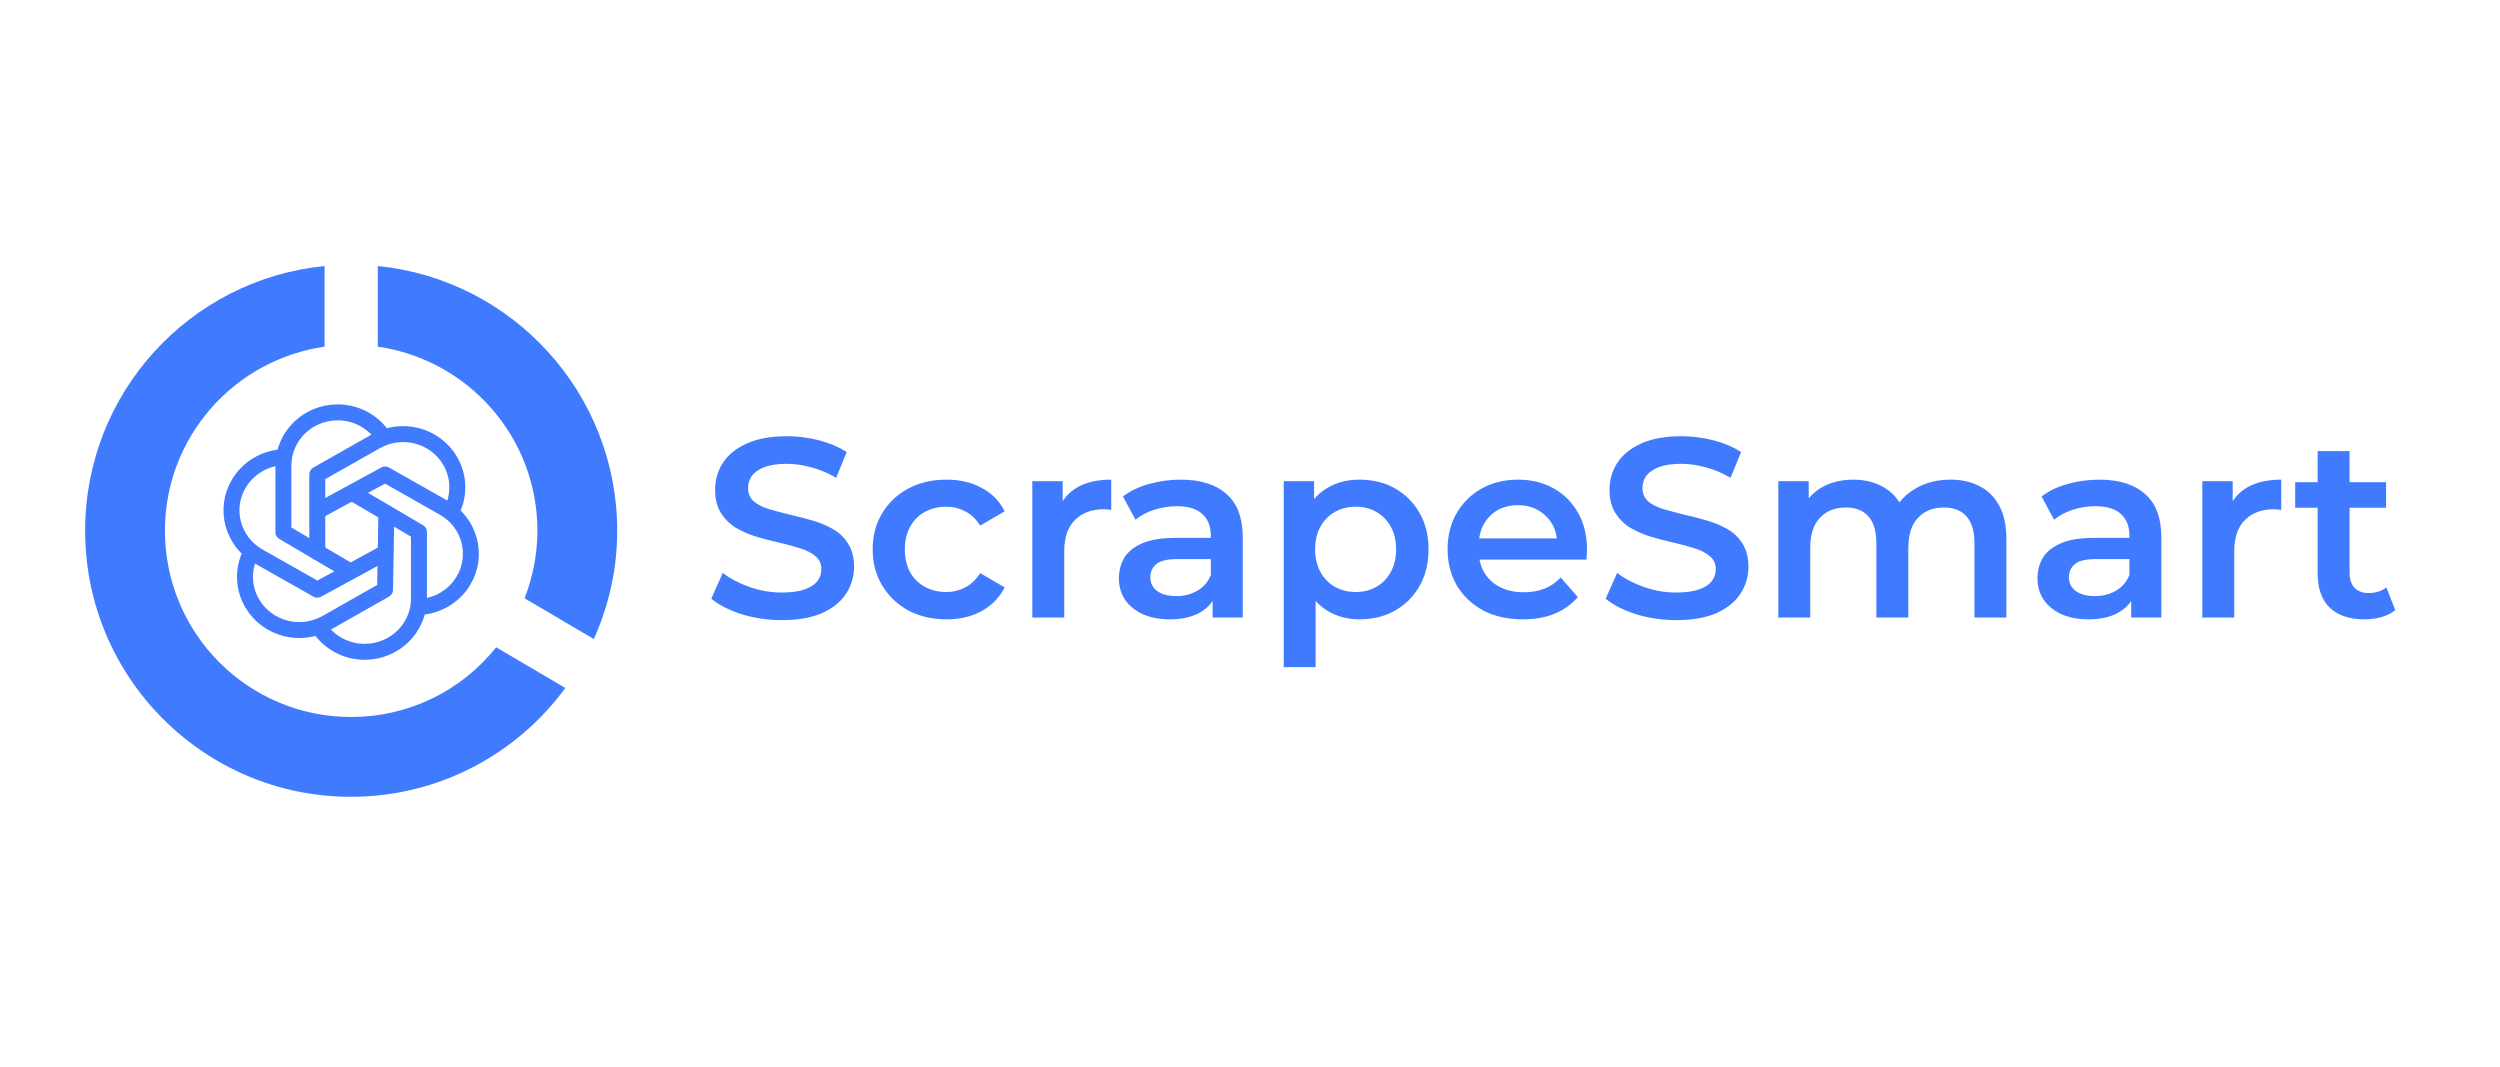
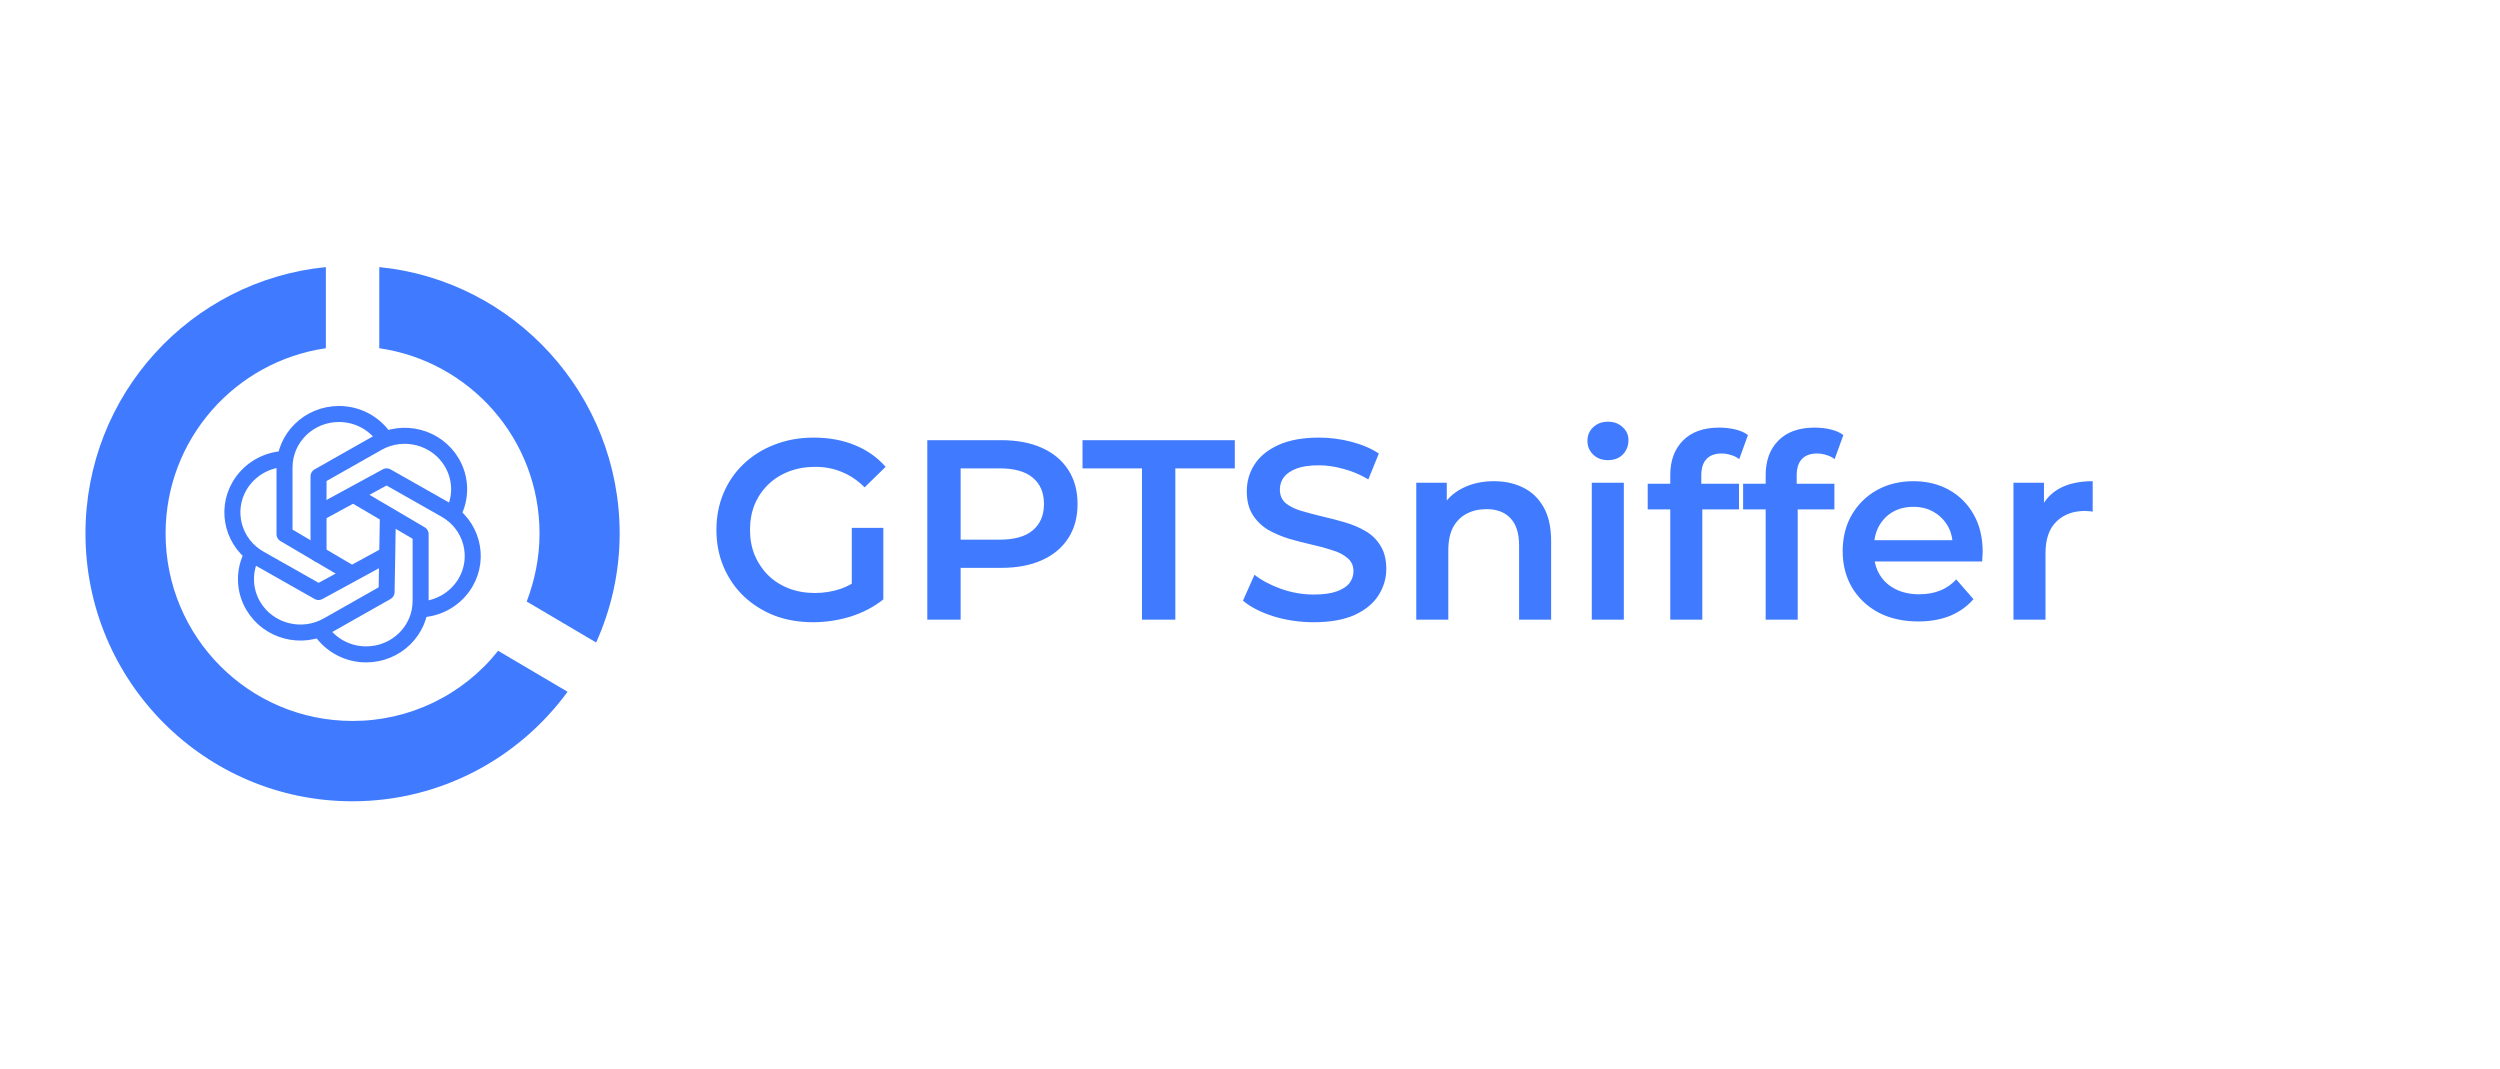
- <svg xmlns="http://www.w3.org/2000/svg" width="204" height="87" viewBox="0 0 204 87" fill="none">
-   <path d="M63.793 50.601C62.654 50.601 61.563 50.441 60.521 50.122C59.479 49.788 58.653 49.365 58.041 48.85L58.979 46.746C59.563 47.204 60.285 47.586 61.147 47.892C62.008 48.197 62.89 48.35 63.793 48.35C64.557 48.35 65.176 48.267 65.648 48.1C66.12 47.934 66.468 47.711 66.69 47.433C66.912 47.142 67.023 46.815 67.023 46.454C67.023 46.009 66.864 45.655 66.544 45.391C66.225 45.113 65.808 44.898 65.294 44.745C64.794 44.578 64.231 44.425 63.606 44.286C62.994 44.147 62.376 43.988 61.751 43.807C61.139 43.612 60.577 43.369 60.063 43.078C59.563 42.772 59.153 42.369 58.833 41.869C58.514 41.369 58.354 40.73 58.354 39.952C58.354 39.16 58.562 38.437 58.979 37.784C59.41 37.117 60.056 36.589 60.917 36.2C61.792 35.797 62.897 35.596 64.231 35.596C65.106 35.596 65.975 35.707 66.836 35.929C67.697 36.152 68.448 36.471 69.087 36.888L68.232 38.993C67.579 38.604 66.905 38.319 66.211 38.138C65.516 37.944 64.849 37.847 64.21 37.847C63.46 37.847 62.848 37.937 62.376 38.117C61.918 38.298 61.577 38.534 61.355 38.826C61.147 39.118 61.042 39.451 61.042 39.827C61.042 40.271 61.195 40.632 61.501 40.91C61.82 41.174 62.23 41.383 62.73 41.535C63.244 41.688 63.814 41.841 64.439 41.994C65.064 42.133 65.683 42.293 66.294 42.473C66.919 42.654 67.482 42.89 67.982 43.182C68.496 43.474 68.906 43.87 69.212 44.37C69.531 44.87 69.691 45.502 69.691 46.266C69.691 47.044 69.476 47.767 69.045 48.434C68.628 49.087 67.982 49.615 67.107 50.018C66.232 50.407 65.127 50.601 63.793 50.601ZM77.234 50.539C76.066 50.539 75.024 50.295 74.107 49.809C73.204 49.309 72.496 48.628 71.982 47.767C71.468 46.905 71.21 45.926 71.21 44.828C71.21 43.717 71.468 42.737 71.982 41.89C72.496 41.028 73.204 40.354 74.107 39.868C75.024 39.382 76.066 39.139 77.234 39.139C78.317 39.139 79.269 39.361 80.089 39.806C80.922 40.236 81.555 40.876 81.985 41.723L79.984 42.89C79.651 42.362 79.241 41.973 78.755 41.723C78.282 41.473 77.768 41.348 77.213 41.348C76.573 41.348 75.997 41.487 75.483 41.765C74.969 42.042 74.566 42.446 74.274 42.973C73.982 43.487 73.837 44.106 73.837 44.828C73.837 45.551 73.982 46.176 74.274 46.704C74.566 47.218 74.969 47.614 75.483 47.892C75.997 48.17 76.573 48.309 77.213 48.309C77.768 48.309 78.282 48.184 78.755 47.934C79.241 47.683 79.651 47.294 79.984 46.766L81.985 47.934C81.555 48.767 80.922 49.413 80.089 49.872C79.269 50.316 78.317 50.539 77.234 50.539ZM84.237 50.393V39.264H86.717V42.327L86.425 41.431C86.759 40.681 87.28 40.111 87.988 39.722C88.711 39.333 89.607 39.139 90.677 39.139V41.619C90.566 41.591 90.462 41.577 90.364 41.577C90.267 41.563 90.17 41.556 90.073 41.556C89.086 41.556 88.301 41.848 87.718 42.432C87.134 43.001 86.842 43.856 86.842 44.995V50.393H84.237ZM98.95 50.393V48.142L98.804 47.663V43.724C98.804 42.959 98.575 42.369 98.116 41.952C97.657 41.522 96.963 41.306 96.032 41.306C95.407 41.306 94.788 41.403 94.177 41.598C93.58 41.792 93.073 42.063 92.656 42.411L91.635 40.514C92.232 40.056 92.941 39.715 93.76 39.493C94.594 39.257 95.455 39.139 96.345 39.139C97.956 39.139 99.2 39.528 100.075 40.306C100.964 41.07 101.409 42.258 101.409 43.87V50.393H98.95ZM95.448 50.539C94.615 50.539 93.885 50.4 93.26 50.122C92.635 49.83 92.149 49.434 91.801 48.934C91.468 48.42 91.301 47.843 91.301 47.204C91.301 46.579 91.447 46.016 91.739 45.516C92.044 45.016 92.538 44.62 93.219 44.328C93.899 44.036 94.802 43.89 95.928 43.89H99.158V45.62H96.115C95.226 45.62 94.629 45.766 94.323 46.058C94.017 46.336 93.865 46.683 93.865 47.1C93.865 47.572 94.052 47.947 94.427 48.225C94.802 48.503 95.323 48.642 95.99 48.642C96.629 48.642 97.199 48.496 97.699 48.204C98.213 47.913 98.582 47.482 98.804 46.912L99.241 48.475C98.991 49.128 98.54 49.636 97.887 49.997C97.248 50.358 96.435 50.539 95.448 50.539ZM110.921 50.539C110.018 50.539 109.191 50.33 108.441 49.913C107.705 49.497 107.114 48.871 106.669 48.038C106.239 47.19 106.023 46.12 106.023 44.828C106.023 43.522 106.232 42.452 106.649 41.619C107.079 40.785 107.663 40.167 108.399 39.764C109.136 39.347 109.976 39.139 110.921 39.139C112.019 39.139 112.984 39.375 113.818 39.847C114.665 40.32 115.332 40.98 115.819 41.827C116.319 42.675 116.569 43.675 116.569 44.828C116.569 45.981 116.319 46.989 115.819 47.85C115.332 48.698 114.665 49.358 113.818 49.83C112.984 50.302 112.019 50.539 110.921 50.539ZM104.752 54.436V39.264H107.232V41.89L107.149 44.849L107.357 47.809V54.436H104.752ZM110.629 48.309C111.254 48.309 111.81 48.17 112.296 47.892C112.797 47.614 113.193 47.211 113.484 46.683C113.776 46.155 113.922 45.537 113.922 44.828C113.922 44.106 113.776 43.487 113.484 42.973C113.193 42.446 112.797 42.042 112.296 41.765C111.81 41.487 111.254 41.348 110.629 41.348C110.004 41.348 109.441 41.487 108.941 41.765C108.441 42.042 108.045 42.446 107.753 42.973C107.461 43.487 107.316 44.106 107.316 44.828C107.316 45.537 107.461 46.155 107.753 46.683C108.045 47.211 108.441 47.614 108.941 47.892C109.441 48.17 110.004 48.309 110.629 48.309ZM124.27 50.539C123.034 50.539 121.95 50.295 121.019 49.809C120.102 49.309 119.387 48.628 118.873 47.767C118.372 46.905 118.122 45.926 118.122 44.828C118.122 43.717 118.366 42.737 118.852 41.89C119.352 41.028 120.033 40.354 120.894 39.868C121.77 39.382 122.763 39.139 123.874 39.139C124.958 39.139 125.924 39.375 126.771 39.847C127.619 40.32 128.286 40.987 128.772 41.848C129.258 42.709 129.501 43.724 129.501 44.891C129.501 45.002 129.494 45.127 129.481 45.266C129.481 45.405 129.474 45.537 129.46 45.662H120.186V43.932H128.084L127.063 44.474C127.077 43.835 126.945 43.272 126.667 42.786C126.389 42.3 126.007 41.917 125.521 41.64C125.048 41.362 124.5 41.223 123.874 41.223C123.235 41.223 122.673 41.362 122.186 41.64C121.714 41.917 121.339 42.306 121.061 42.807C120.797 43.293 120.665 43.87 120.665 44.536V44.953C120.665 45.62 120.818 46.211 121.123 46.725C121.429 47.239 121.86 47.635 122.416 47.913C122.971 48.191 123.61 48.33 124.333 48.33C124.958 48.33 125.521 48.232 126.021 48.038C126.521 47.843 126.966 47.538 127.355 47.121L128.751 48.725C128.251 49.309 127.619 49.761 126.855 50.08C126.104 50.386 125.243 50.539 124.27 50.539ZM136.776 50.601C135.637 50.601 134.546 50.441 133.504 50.122C132.462 49.788 131.636 49.365 131.024 48.85L131.962 46.746C132.546 47.204 133.268 47.586 134.129 47.892C134.991 48.197 135.873 48.35 136.776 48.35C137.54 48.35 138.159 48.267 138.631 48.1C139.103 47.934 139.451 47.711 139.673 47.433C139.895 47.142 140.007 46.815 140.007 46.454C140.007 46.009 139.847 45.655 139.527 45.391C139.208 45.113 138.791 44.898 138.277 44.745C137.777 44.578 137.214 44.425 136.589 44.286C135.977 44.147 135.359 43.988 134.734 43.807C134.123 43.612 133.56 43.369 133.046 43.078C132.546 42.772 132.136 42.369 131.816 41.869C131.497 41.369 131.337 40.73 131.337 39.952C131.337 39.16 131.545 38.437 131.962 37.784C132.393 37.117 133.039 36.589 133.9 36.2C134.776 35.797 135.88 35.596 137.214 35.596C138.089 35.596 138.958 35.707 139.819 35.929C140.68 36.152 141.431 36.471 142.07 36.888L141.215 38.993C140.562 38.604 139.888 38.319 139.194 38.138C138.499 37.944 137.832 37.847 137.193 37.847C136.443 37.847 135.831 37.937 135.359 38.117C134.901 38.298 134.56 38.534 134.338 38.826C134.129 39.118 134.025 39.451 134.025 39.827C134.025 40.271 134.178 40.632 134.484 40.91C134.803 41.174 135.213 41.383 135.713 41.535C136.227 41.688 136.797 41.841 137.422 41.994C138.048 42.133 138.666 42.293 139.277 42.473C139.902 42.654 140.465 42.89 140.965 43.182C141.479 43.474 141.889 43.87 142.195 44.37C142.514 44.87 142.674 45.502 142.674 46.266C142.674 47.044 142.459 47.767 142.028 48.434C141.611 49.087 140.965 49.615 140.09 50.018C139.215 50.407 138.11 50.601 136.776 50.601ZM159.157 39.139C160.046 39.139 160.831 39.312 161.512 39.66C162.207 40.007 162.749 40.542 163.138 41.264C163.527 41.973 163.721 42.89 163.721 44.016V50.393H161.116V44.349C161.116 43.362 160.901 42.626 160.47 42.14C160.039 41.654 159.421 41.41 158.615 41.41C158.046 41.41 157.539 41.535 157.094 41.785C156.663 42.036 156.323 42.404 156.073 42.89C155.837 43.376 155.718 43.995 155.718 44.745V50.393H153.113V44.349C153.113 43.362 152.898 42.626 152.467 42.14C152.037 41.654 151.418 41.41 150.613 41.41C150.043 41.41 149.536 41.535 149.091 41.785C148.66 42.036 148.32 42.404 148.07 42.89C147.834 43.376 147.716 43.995 147.716 44.745V50.393H145.111V39.264H147.591V42.223L147.153 41.348C147.528 40.625 148.07 40.077 148.779 39.701C149.501 39.326 150.321 39.139 151.238 39.139C152.28 39.139 153.183 39.396 153.947 39.91C154.725 40.424 155.239 41.202 155.489 42.244L154.468 41.89C154.829 41.056 155.427 40.389 156.26 39.889C157.094 39.389 158.06 39.139 159.157 39.139ZM173.907 50.393V48.142L173.761 47.663V43.724C173.761 42.959 173.532 42.369 173.073 41.952C172.615 41.522 171.92 41.306 170.989 41.306C170.364 41.306 169.746 41.403 169.134 41.598C168.537 41.792 168.03 42.063 167.613 42.411L166.592 40.514C167.189 40.056 167.898 39.715 168.718 39.493C169.551 39.257 170.413 39.139 171.302 39.139C172.913 39.139 174.157 39.528 175.032 40.306C175.921 41.07 176.366 42.258 176.366 43.87V50.393H173.907ZM170.406 50.539C169.572 50.539 168.843 50.4 168.217 50.122C167.592 49.83 167.106 49.434 166.758 48.934C166.425 48.42 166.258 47.843 166.258 47.204C166.258 46.579 166.404 46.016 166.696 45.516C167.002 45.016 167.495 44.62 168.176 44.328C168.856 44.036 169.76 43.89 170.885 43.89H174.115V45.62H171.073C170.183 45.62 169.586 45.766 169.28 46.058C168.975 46.336 168.822 46.683 168.822 47.1C168.822 47.572 169.009 47.947 169.384 48.225C169.76 48.503 170.281 48.642 170.947 48.642C171.587 48.642 172.156 48.496 172.656 48.204C173.17 47.913 173.539 47.482 173.761 46.912L174.199 48.475C173.949 49.128 173.497 49.636 172.844 49.997C172.205 50.358 171.392 50.539 170.406 50.539ZM179.709 50.393V39.264H182.189V42.327L181.898 41.431C182.231 40.681 182.752 40.111 183.461 39.722C184.183 39.333 185.079 39.139 186.149 39.139V41.619C186.038 41.591 185.934 41.577 185.837 41.577C185.739 41.563 185.642 41.556 185.545 41.556C184.558 41.556 183.773 41.848 183.19 42.432C182.606 43.001 182.314 43.856 182.314 44.995V50.393H179.709ZM192.955 50.539C191.732 50.539 190.788 50.226 190.121 49.601C189.454 48.962 189.12 48.024 189.12 46.787V36.805H191.725V46.725C191.725 47.253 191.857 47.663 192.121 47.954C192.399 48.246 192.781 48.392 193.268 48.392C193.851 48.392 194.337 48.239 194.727 47.934L195.456 49.788C195.15 50.038 194.775 50.226 194.331 50.351C193.886 50.476 193.427 50.539 192.955 50.539ZM187.286 41.431V39.347H194.706V41.431H187.286Z" fill="#407BFF" />
-   <path d="M30.827 21.709V28.287C38.186 29.351 43.852 35.646 43.852 43.31C43.852 45.263 43.461 47.109 42.81 48.824L48.454 52.145C49.67 49.453 50.365 46.457 50.365 43.31C50.365 32.064 41.79 22.795 30.827 21.709ZM28.656 58.506C20.254 58.506 13.46 51.711 13.46 43.31C13.46 35.646 19.125 29.351 26.485 28.287V21.709C15.5 22.795 6.947 32.043 6.947 43.31C6.947 55.293 16.651 65.019 28.634 65.019C35.82 65.019 42.181 61.523 46.132 56.14L40.487 52.818C39.071 54.596 37.271 56.031 35.222 57.016C33.174 58.001 30.929 58.51 28.656 58.506Z" fill="#407BFF" />
-   <path d="M28.379 46.512L23.126 43.418V37.991C23.126 35.592 25.107 33.649 27.55 33.649C29.066 33.649 30.405 34.398 31.203 35.539" stroke="#407BFF" stroke-width="1.303" stroke-linecap="round" stroke-linejoin="round" />
-   <path d="M26.051 51.212C26.459 51.821 27.011 52.321 27.659 52.666C28.306 53.01 29.029 53.189 29.763 53.187C32.205 53.187 34.187 51.244 34.187 48.845V43.418L28.829 40.267" stroke="#407BFF" stroke-width="1.303" stroke-linecap="round" stroke-linejoin="round" />
-   <path d="M25.89 45.046V38.718L30.679 36.005C32.796 34.805 35.502 35.516 36.724 37.593C37.098 38.226 37.303 38.945 37.317 39.68C37.331 40.415 37.156 41.142 36.806 41.789" stroke="#407BFF" stroke-width="1.303" stroke-linecap="round" stroke-linejoin="round" />
-   <path d="M20.504 45.046C20.155 45.694 19.979 46.42 19.993 47.155C20.007 47.89 20.211 48.609 20.585 49.243C21.808 51.319 24.515 52.03 26.631 50.832L31.421 48.118L31.525 42.044" stroke="#407BFF" stroke-width="1.303" stroke-linecap="round" stroke-linejoin="round" />
-   <path d="M34.187 49.529C34.927 49.501 35.648 49.287 36.285 48.909C36.921 48.531 37.453 47.999 37.831 47.363C39.052 45.286 38.327 42.63 36.212 41.432L31.422 38.718L25.93 41.709" stroke="#407BFF" stroke-width="1.303" stroke-linecap="round" stroke-linejoin="round" />
-   <path d="M23.126 37.307C22.386 37.336 21.665 37.549 21.028 37.927C20.391 38.305 19.859 38.837 19.481 39.474C18.259 41.55 18.984 44.206 21.1 45.404L25.89 48.118L31.37 45.133" stroke="#407BFF" stroke-width="1.303" stroke-linecap="round" stroke-linejoin="round" />
+ <svg xmlns="http://www.w3.org/2000/svg" width="234" height="100" viewBox="0 0 234 100" fill="none">
+   <path d="M76.104 58.24C74.792 58.24 73.584 58.032 72.48 57.616C71.392 57.184 70.44 56.584 69.624 55.816C68.808 55.032 68.176 54.112 67.728 53.056C67.28 52 67.056 50.848 67.056 49.6C67.056 48.352 67.28 47.2 67.728 46.144C68.176 45.088 68.808 44.176 69.624 43.408C70.456 42.624 71.424 42.024 72.528 41.608C73.632 41.176 74.84 40.96 76.152 40.96C77.576 40.96 78.856 41.192 79.992 41.656C81.144 42.12 82.112 42.8 82.896 43.696L80.928 45.616C80.272 44.96 79.56 44.48 78.792 44.176C78.04 43.856 77.208 43.696 76.296 43.696C75.416 43.696 74.6 43.84 73.848 44.128C73.096 44.416 72.448 44.824 71.904 45.352C71.36 45.88 70.936 46.504 70.632 47.224C70.344 47.944 70.2 48.736 70.2 49.6C70.2 50.448 70.344 51.232 70.632 51.952C70.936 52.672 71.36 53.304 71.904 53.848C72.448 54.376 73.088 54.784 73.824 55.072C74.56 55.36 75.376 55.504 76.272 55.504C77.104 55.504 77.904 55.376 78.672 55.12C79.456 54.848 80.2 54.4 80.904 53.776L82.68 56.104C81.8 56.808 80.776 57.344 79.608 57.712C78.456 58.064 77.288 58.24 76.104 58.24ZM79.728 55.696V49.408H82.68V56.104L79.728 55.696ZM86.795 58V41.2H93.707C95.195 41.2 96.467 41.44 97.523 41.92C98.595 42.4 99.419 43.088 99.995 43.984C100.571 44.88 100.859 45.944 100.859 47.176C100.859 48.408 100.571 49.472 99.995 50.368C99.419 51.264 98.595 51.952 97.523 52.432C96.467 52.912 95.195 53.152 93.707 53.152H88.523L89.915 51.688V58H86.795ZM89.915 52.024L88.523 50.512H93.563C94.939 50.512 95.971 50.224 96.659 49.648C97.363 49.056 97.715 48.232 97.715 47.176C97.715 46.104 97.363 45.28 96.659 44.704C95.971 44.128 94.939 43.84 93.563 43.84H88.523L89.915 42.304V52.024ZM106.891 58V43.84H101.323V41.2H115.579V43.84H110.011V58H106.891ZM122.964 58.24C121.652 58.24 120.396 58.056 119.196 57.688C117.996 57.304 117.044 56.816 116.34 56.224L117.42 53.8C118.092 54.328 118.924 54.768 119.916 55.12C120.908 55.472 121.924 55.648 122.964 55.648C123.844 55.648 124.556 55.552 125.1 55.36C125.644 55.168 126.044 54.912 126.3 54.592C126.556 54.256 126.684 53.88 126.684 53.464C126.684 52.952 126.5 52.544 126.132 52.24C125.764 51.92 125.284 51.672 124.692 51.496C124.116 51.304 123.468 51.128 122.748 50.968C122.044 50.808 121.332 50.624 120.612 50.416C119.908 50.192 119.26 49.912 118.668 49.576C118.092 49.224 117.62 48.76 117.252 48.184C116.884 47.608 116.7 46.872 116.7 45.976C116.7 45.064 116.94 44.232 117.42 43.48C117.916 42.712 118.66 42.104 119.652 41.656C120.66 41.192 121.932 40.96 123.468 40.96C124.476 40.96 125.476 41.088 126.468 41.344C127.46 41.6 128.324 41.968 129.06 42.448L128.076 44.872C127.324 44.424 126.548 44.096 125.748 43.888C124.948 43.664 124.18 43.552 123.444 43.552C122.58 43.552 121.876 43.656 121.332 43.864C120.804 44.072 120.412 44.344 120.156 44.68C119.916 45.016 119.796 45.4 119.796 45.832C119.796 46.344 119.972 46.76 120.324 47.08C120.692 47.384 121.164 47.624 121.74 47.8C122.332 47.976 122.988 48.152 123.708 48.328C124.428 48.488 125.14 48.672 125.844 48.88C126.564 49.088 127.212 49.36 127.788 49.696C128.38 50.032 128.852 50.488 129.204 51.064C129.572 51.64 129.756 52.368 129.756 53.248C129.756 54.144 129.508 54.976 129.012 55.744C128.532 56.496 127.788 57.104 126.78 57.568C125.772 58.016 124.5 58.24 122.964 58.24ZM139.834 45.04C140.858 45.04 141.77 45.24 142.57 45.64C143.386 46.04 144.026 46.656 144.49 47.488C144.954 48.304 145.186 49.36 145.186 50.656V58H142.186V51.04C142.186 49.904 141.914 49.056 141.37 48.496C140.842 47.936 140.098 47.656 139.138 47.656C138.434 47.656 137.81 47.8 137.266 48.088C136.722 48.376 136.298 48.808 135.994 49.384C135.706 49.944 135.562 50.656 135.562 51.52V58H132.562V45.184H135.418V48.64L134.914 47.584C135.362 46.768 136.01 46.144 136.858 45.712C137.722 45.264 138.714 45.04 139.834 45.04ZM148.991 58V45.184H151.991V58H148.991ZM150.503 43.072C149.943 43.072 149.479 42.896 149.111 42.544C148.759 42.192 148.583 41.768 148.583 41.272C148.583 40.76 148.759 40.336 149.111 40C149.479 39.648 149.943 39.472 150.503 39.472C151.063 39.472 151.519 39.64 151.871 39.976C152.239 40.296 152.423 40.704 152.423 41.2C152.423 41.728 152.247 42.176 151.895 42.544C151.543 42.896 151.079 43.072 150.503 43.072ZM156.337 58V44.464C156.337 43.12 156.729 42.048 157.513 41.248C158.313 40.432 159.449 40.024 160.921 40.024C161.449 40.024 161.945 40.08 162.409 40.192C162.889 40.304 163.289 40.48 163.609 40.72L162.793 42.976C162.569 42.8 162.313 42.672 162.025 42.592C161.737 42.496 161.441 42.448 161.137 42.448C160.513 42.448 160.041 42.624 159.721 42.976C159.401 43.312 159.241 43.824 159.241 44.512V45.952L159.337 47.296V58H156.337ZM154.225 47.68V45.28H162.769V47.68H154.225ZM165.267 58V44.464C165.267 43.12 165.659 42.048 166.443 41.248C167.243 40.432 168.379 40.024 169.851 40.024C170.379 40.024 170.875 40.08 171.339 40.192C171.819 40.304 172.219 40.48 172.539 40.72L171.723 42.976C171.499 42.8 171.243 42.672 170.955 42.592C170.667 42.496 170.371 42.448 170.067 42.448C169.443 42.448 168.971 42.624 168.651 42.976C168.331 43.312 168.171 43.824 168.171 44.512V45.952L168.267 47.296V58H165.267ZM163.155 47.68V45.28H171.699V47.68H163.155ZM179.555 58.168C178.131 58.168 176.883 57.888 175.811 57.328C174.755 56.752 173.931 55.968 173.339 54.976C172.763 53.984 172.475 52.856 172.475 51.592C172.475 50.312 172.755 49.184 173.315 48.208C173.891 47.216 174.675 46.44 175.667 45.88C176.675 45.32 177.819 45.04 179.099 45.04C180.347 45.04 181.459 45.312 182.435 45.856C183.411 46.4 184.179 47.168 184.739 48.16C185.299 49.152 185.579 50.32 185.579 51.664C185.579 51.792 185.571 51.936 185.555 52.096C185.555 52.256 185.547 52.408 185.531 52.552H174.851V50.56H183.947L182.771 51.184C182.787 50.448 182.635 49.8 182.315 49.24C181.995 48.68 181.555 48.24 180.995 47.92C180.451 47.6 179.819 47.44 179.099 47.44C178.363 47.44 177.715 47.6 177.155 47.92C176.611 48.24 176.179 48.688 175.859 49.264C175.555 49.824 175.403 50.488 175.403 51.256V51.736C175.403 52.504 175.579 53.184 175.931 53.776C176.283 54.368 176.779 54.824 177.419 55.144C178.059 55.464 178.795 55.624 179.627 55.624C180.347 55.624 180.995 55.512 181.571 55.288C182.147 55.064 182.659 54.712 183.107 54.232L184.715 56.08C184.139 56.752 183.411 57.272 182.531 57.64C181.667 57.992 180.675 58.168 179.555 58.168ZM188.46 58V45.184H191.316V48.712L190.98 47.68C191.364 46.816 191.964 46.16 192.78 45.712C193.612 45.264 194.644 45.04 195.876 45.04V47.896C195.748 47.864 195.628 47.848 195.516 47.848C195.404 47.832 195.292 47.824 195.18 47.824C194.044 47.824 193.14 48.16 192.468 48.832C191.796 49.488 191.46 50.472 191.46 51.784V58H188.46Z" fill="#407BFF" />
+   <path d="M35.5 25V32.594C43.975 33.822 50.5 41.09 50.5 49.937C50.5 52.193 50.05 54.323 49.3 56.303L55.8 60.138C57.2 57.03 58 53.571 58 49.937C58 36.955 48.125 26.253 35.5 25ZM33 67.481C23.325 67.481 15.5 59.637 15.5 49.937C15.5 41.09 22.025 33.822 30.5 32.594V25C17.85 26.253 8 36.93 8 49.937C8 63.772 19.175 75 32.975 75C41.25 75 48.575 70.965 53.125 64.749L46.625 60.915C44.994 62.968 42.922 64.624 40.562 65.761C38.203 66.898 35.618 67.486 33 67.481Z" fill="#407BFF" />
+   <path d="M32.681 53.562L26.631 50V43.75C26.631 40.987 28.913 38.75 31.726 38.75C33.473 38.75 35.014 39.612 35.933 40.926" stroke="#407BFF" stroke-width="1.5" stroke-linecap="round" stroke-linejoin="round" />
+   <path d="M30 58.975C30.47 59.677 31.106 60.252 31.852 60.649C32.598 61.046 33.43 61.253 34.275 61.25C37.087 61.25 39.37 59.013 39.37 56.25V50L33.2 46.371" stroke="#407BFF" stroke-width="1.5" stroke-linecap="round" stroke-linejoin="round" />
+   <path d="M29.815 51.875V44.587L35.33 41.462C37.767 40.081 40.884 40.9 42.291 43.291C42.722 44.02 42.958 44.848 42.974 45.695C42.991 46.542 42.788 47.378 42.386 48.124" stroke="#407BFF" stroke-width="1.5" stroke-linecap="round" stroke-linejoin="round" />
+   <path d="M23.612 51.875C23.21 52.62 23.007 53.457 23.024 54.304C23.04 55.15 23.275 55.978 23.706 56.708C25.114 59.099 28.231 59.917 30.669 58.538L36.184 55.413L36.304 48.417" stroke="#407BFF" stroke-width="1.5" stroke-linecap="round" stroke-linejoin="round" />
+   <path d="M39.37 57.037C40.222 57.004 41.052 56.759 41.785 56.323C42.518 55.887 43.13 55.275 43.566 54.542C44.973 52.151 44.138 49.092 41.701 47.712L36.185 44.587L29.861 48.031" stroke="#407BFF" stroke-width="1.5" stroke-linecap="round" stroke-linejoin="round" />
+   <path d="M26.631 42.962C25.779 42.995 24.949 43.241 24.215 43.676C23.482 44.112 22.87 44.724 22.434 45.457C21.026 47.849 21.861 50.907 24.299 52.287L29.815 55.412L36.125 51.975" stroke="#407BFF" stroke-width="1.5" stroke-linecap="round" stroke-linejoin="round" />
</svg>
